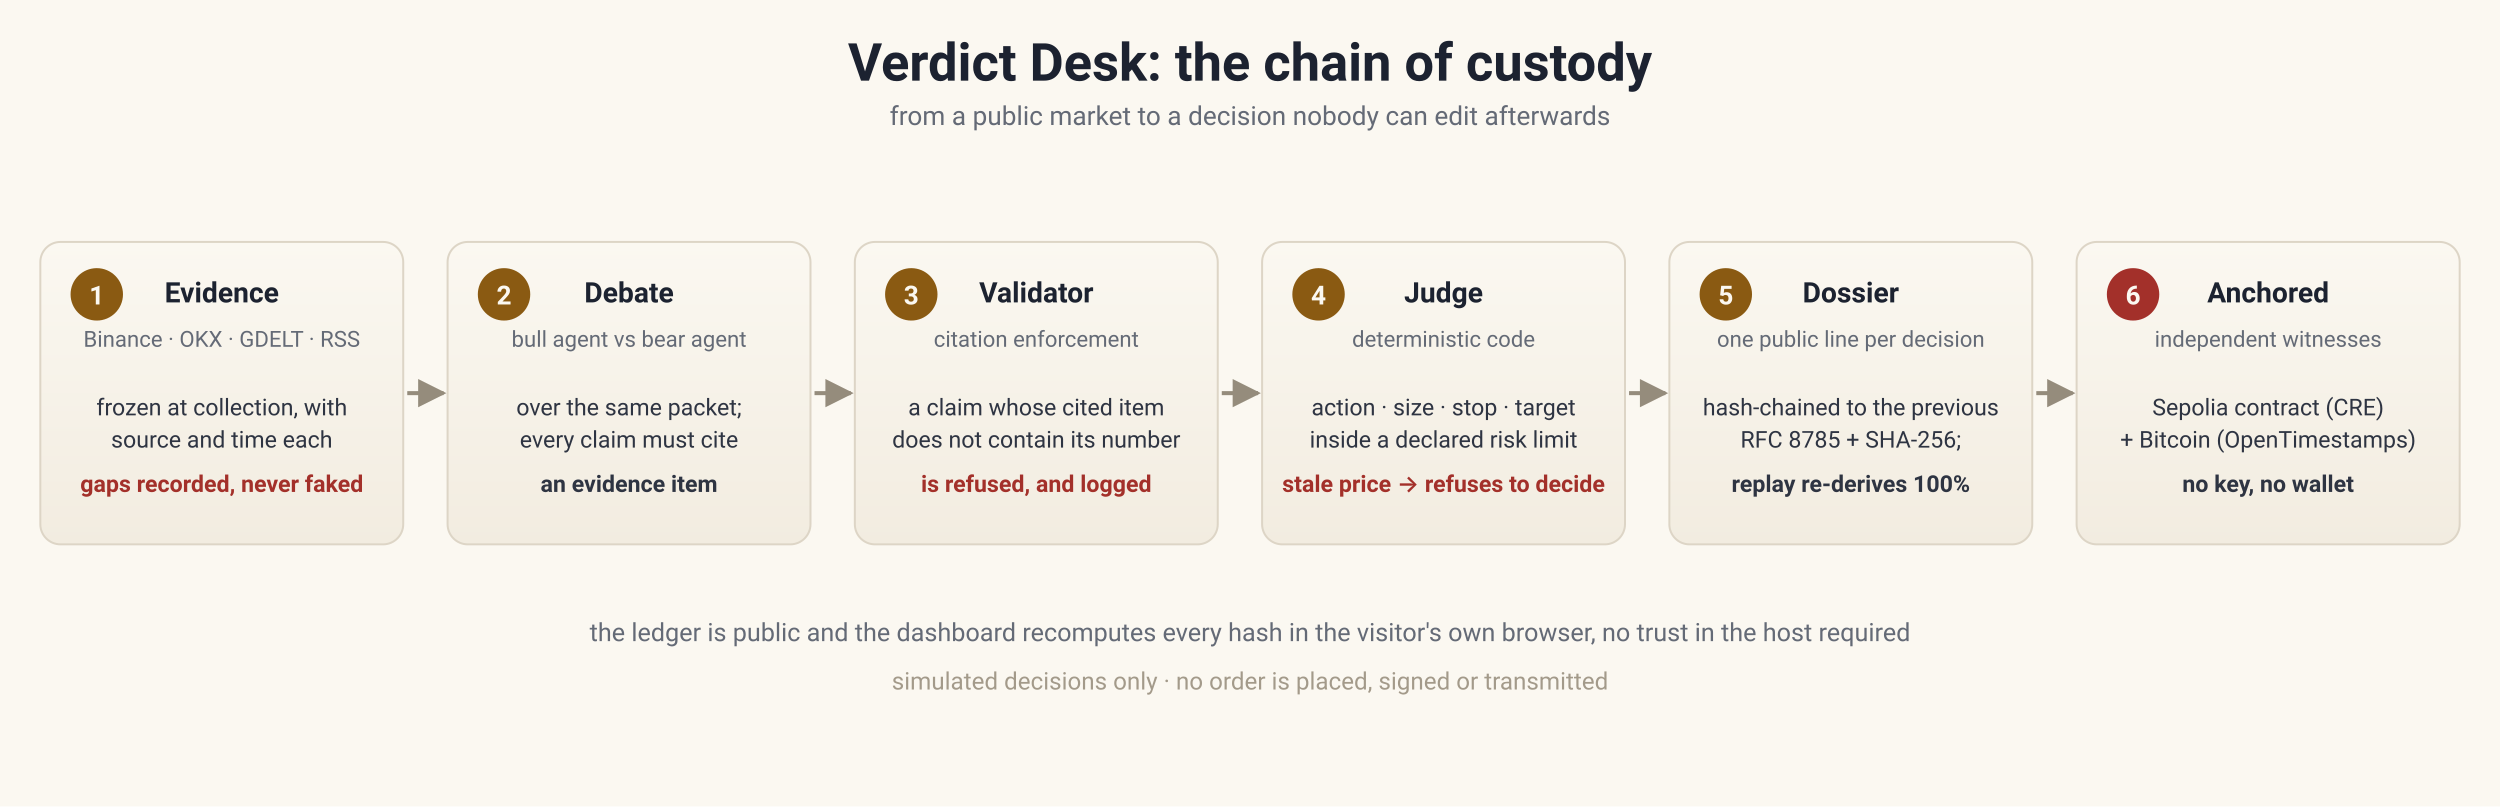
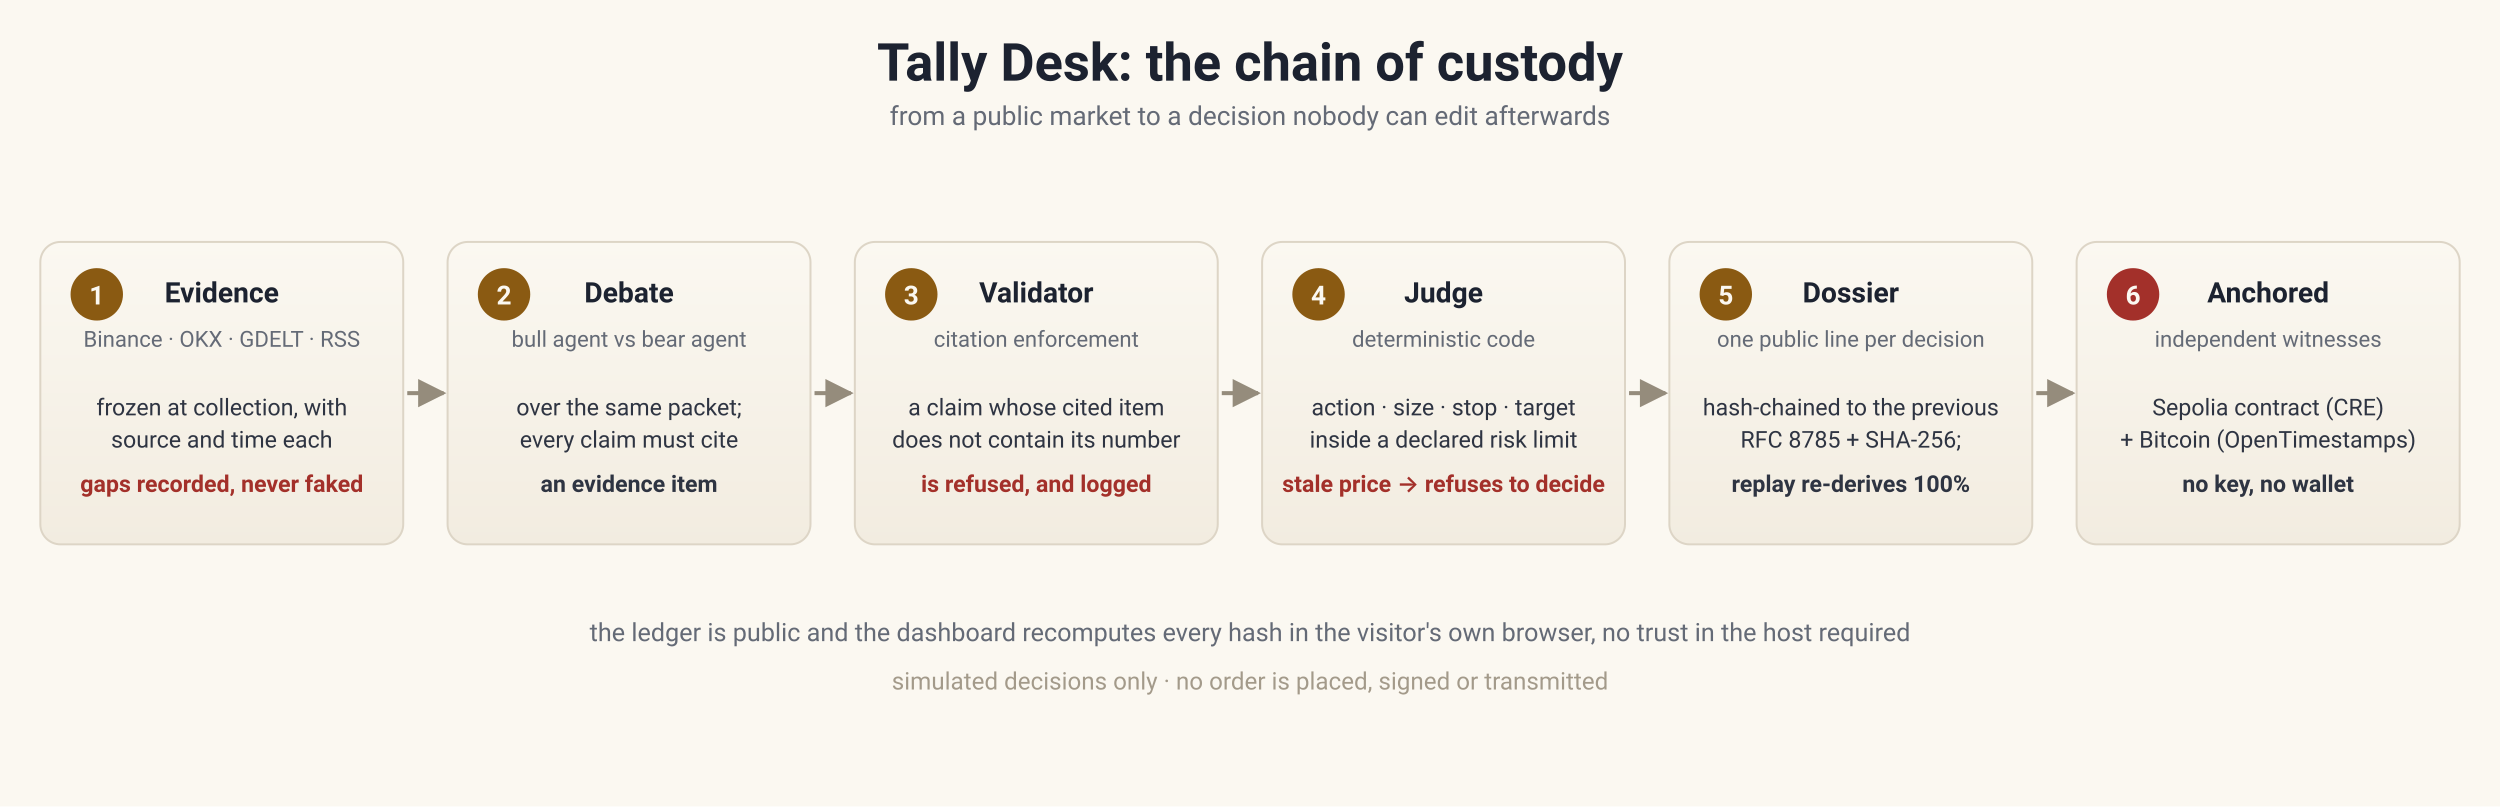
<svg xmlns="http://www.w3.org/2000/svg" viewBox="0 0 1240 400" width="1240" height="400" font-family="Geist, system-ui, -apple-system, Segoe UI, Roboto, sans-serif">
  <defs>
    <marker id="arr" viewBox="0 0 10 10" refX="9" refY="5" markerWidth="7" markerHeight="7" orient="auto-start-reverse">
      <path d="M0 0 L10 5 L0 10 z" fill="#958c7c" />
    </marker>
    <linearGradient id="node" x1="0" y1="0" x2="0" y2="1">
      <stop offset="0" stop-color="#fbf8f1" />
      <stop offset="1" stop-color="#f2ece0" />
    </linearGradient>
  </defs>
  <rect width="1240" height="400" fill="#fbf8f1" />
-   <text x="620" y="40" text-anchor="middle" font-size="26" font-weight="700" fill="#1c2230">Verdict Desk: the chain of custody</text>
+   <text x="620" y="40" text-anchor="middle" font-size="26" font-weight="700" fill="#1c2230">Tally Desk: the chain of custody</text>
  <text x="620" y="62" text-anchor="middle" font-size="13" fill="#646a76">from a public market to a decision nobody can edit afterwards</text>
  <g>
    <rect x="20" y="120" width="180" height="150" rx="10" fill="url(#node)" stroke="#ddd5c6" />
    <circle cx="48" cy="146" r="13" fill="#8a5a12" />
    <text x="48" y="151" text-anchor="middle" font-size="13" font-weight="700" fill="#fbf8f1">1</text>
    <text x="110" y="150" text-anchor="middle" font-size="14" font-weight="700" fill="#1c2230">Evidence</text>
    <text x="110" y="172" text-anchor="middle" font-size="11" fill="#646a76">Binance · OKX · GDELT · RSS</text>
    <text x="110" y="206" text-anchor="middle" font-size="11.5" fill="#2e3442">frozen at collection, with</text>
    <text x="110" y="222" text-anchor="middle" font-size="11.5" fill="#2e3442">source and time each</text>
    <text x="110" y="244" text-anchor="middle" font-size="11.5" font-weight="600" fill="#a3302a">gaps recorded, never faked</text>
  </g>
  <g>
    <rect x="222" y="120" width="180" height="150" rx="10" fill="url(#node)" stroke="#ddd5c6" />
    <circle cx="250" cy="146" r="13" fill="#8a5a12" />
    <text x="250" y="151" text-anchor="middle" font-size="13" font-weight="700" fill="#fbf8f1">2</text>
    <text x="312" y="150" text-anchor="middle" font-size="14" font-weight="700" fill="#1c2230">Debate</text>
    <text x="312" y="172" text-anchor="middle" font-size="11" fill="#646a76">bull agent vs bear agent</text>
    <text x="312" y="206" text-anchor="middle" font-size="11.5" fill="#2e3442">over the same packet;</text>
    <text x="312" y="222" text-anchor="middle" font-size="11.5" fill="#2e3442">every claim must cite</text>
    <text x="312" y="244" text-anchor="middle" font-size="11.5" font-weight="600" fill="#2e3442">an evidence item</text>
  </g>
  <g>
    <rect x="424" y="120" width="180" height="150" rx="10" fill="url(#node)" stroke="#ddd5c6" />
    <circle cx="452" cy="146" r="13" fill="#8a5a12" />
    <text x="452" y="151" text-anchor="middle" font-size="13" font-weight="700" fill="#fbf8f1">3</text>
    <text x="514" y="150" text-anchor="middle" font-size="14" font-weight="700" fill="#1c2230">Validator</text>
    <text x="514" y="172" text-anchor="middle" font-size="11" fill="#646a76">citation enforcement</text>
    <text x="514" y="206" text-anchor="middle" font-size="11.5" fill="#2e3442">a claim whose cited item</text>
    <text x="514" y="222" text-anchor="middle" font-size="11.5" fill="#2e3442">does not contain its number</text>
    <text x="514" y="244" text-anchor="middle" font-size="11.5" font-weight="600" fill="#a3302a">is refused, and logged</text>
  </g>
  <g>
    <rect x="626" y="120" width="180" height="150" rx="10" fill="url(#node)" stroke="#ddd5c6" />
    <circle cx="654" cy="146" r="13" fill="#8a5a12" />
    <text x="654" y="151" text-anchor="middle" font-size="13" font-weight="700" fill="#fbf8f1">4</text>
    <text x="716" y="150" text-anchor="middle" font-size="14" font-weight="700" fill="#1c2230">Judge</text>
    <text x="716" y="172" text-anchor="middle" font-size="11" fill="#646a76">deterministic code</text>
    <text x="716" y="206" text-anchor="middle" font-size="11.5" fill="#2e3442">action · size · stop · target</text>
    <text x="716" y="222" text-anchor="middle" font-size="11.5" fill="#2e3442">inside a declared risk limit</text>
    <text x="716" y="244" text-anchor="middle" font-size="11.5" font-weight="600" fill="#a3302a">stale price → refuses to decide</text>
  </g>
  <g>
    <rect x="828" y="120" width="180" height="150" rx="10" fill="url(#node)" stroke="#ddd5c6" />
    <circle cx="856" cy="146" r="13" fill="#8a5a12" />
    <text x="856" y="151" text-anchor="middle" font-size="13" font-weight="700" fill="#fbf8f1">5</text>
    <text x="918" y="150" text-anchor="middle" font-size="14" font-weight="700" fill="#1c2230">Dossier</text>
    <text x="918" y="172" text-anchor="middle" font-size="11" fill="#646a76">one public line per decision</text>
    <text x="918" y="206" text-anchor="middle" font-size="11.5" fill="#2e3442">hash-chained to the previous</text>
    <text x="918" y="222" text-anchor="middle" font-size="11.5" fill="#2e3442">RFC 8785 + SHA-256;</text>
    <text x="918" y="244" text-anchor="middle" font-size="11.5" font-weight="600" fill="#2e3442">replay re-derives 100%</text>
  </g>
  <g>
    <rect x="1030" y="120" width="190" height="150" rx="10" fill="url(#node)" stroke="#ddd5c6" />
    <circle cx="1058" cy="146" r="13" fill="#a3302a" />
    <text x="1058" y="151" text-anchor="middle" font-size="13" font-weight="700" fill="#fbf8f1">6</text>
    <text x="1125" y="150" text-anchor="middle" font-size="14" font-weight="700" fill="#1c2230">Anchored</text>
    <text x="1125" y="172" text-anchor="middle" font-size="11" fill="#646a76">independent witnesses</text>
    <text x="1125" y="206" text-anchor="middle" font-size="11.5" fill="#2e3442">Sepolia contract (CRE)</text>
    <text x="1125" y="222" text-anchor="middle" font-size="11.5" fill="#2e3442">+ Bitcoin (OpenTimestamps)</text>
    <text x="1125" y="244" text-anchor="middle" font-size="11.5" font-weight="600" fill="#2e3442">no key, no wallet</text>
  </g>
  <g stroke="#958c7c" stroke-width="2" marker-end="url(#arr)">
    <line x1="202" y1="195" x2="220" y2="195" />
    <line x1="404" y1="195" x2="422" y2="195" />
    <line x1="606" y1="195" x2="624" y2="195" />
    <line x1="808" y1="195" x2="826" y2="195" />
    <line x1="1010" y1="195" x2="1028" y2="195" />
  </g>
  <text x="620" y="318" text-anchor="middle" font-size="12.5" fill="#646a76">the ledger is public and the dashboard recomputes every hash in the visitor's own browser, no trust in the host required</text>
  <text x="620" y="342" text-anchor="middle" font-size="12" fill="#a39a8a">simulated decisions only · no order is placed, signed or transmitted</text>
</svg>
